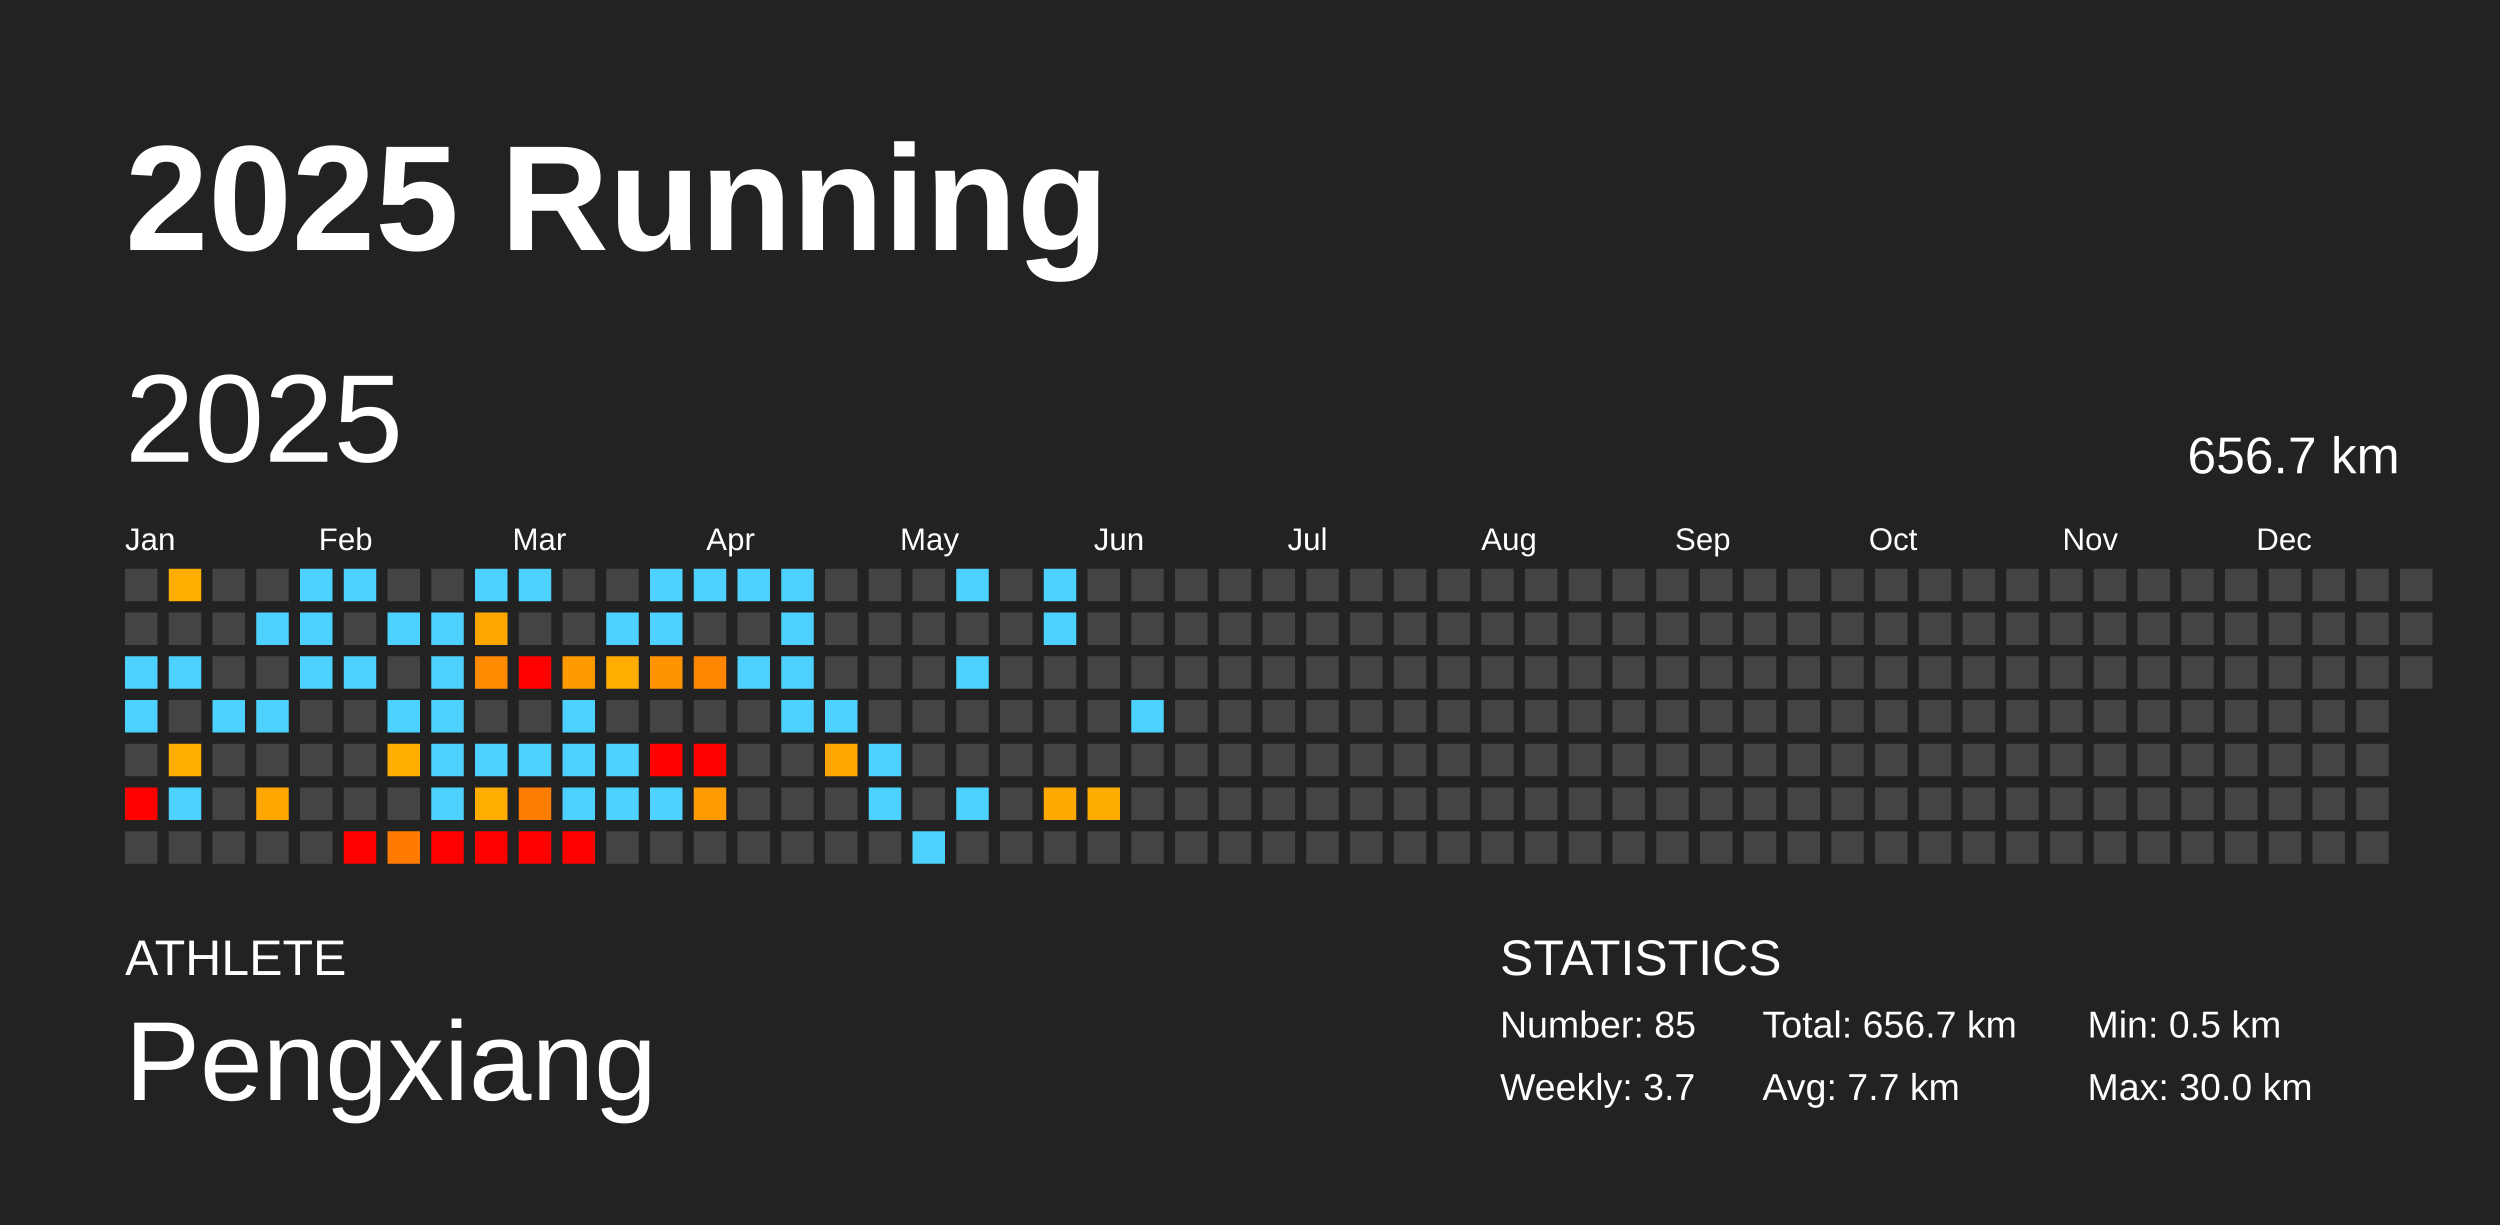
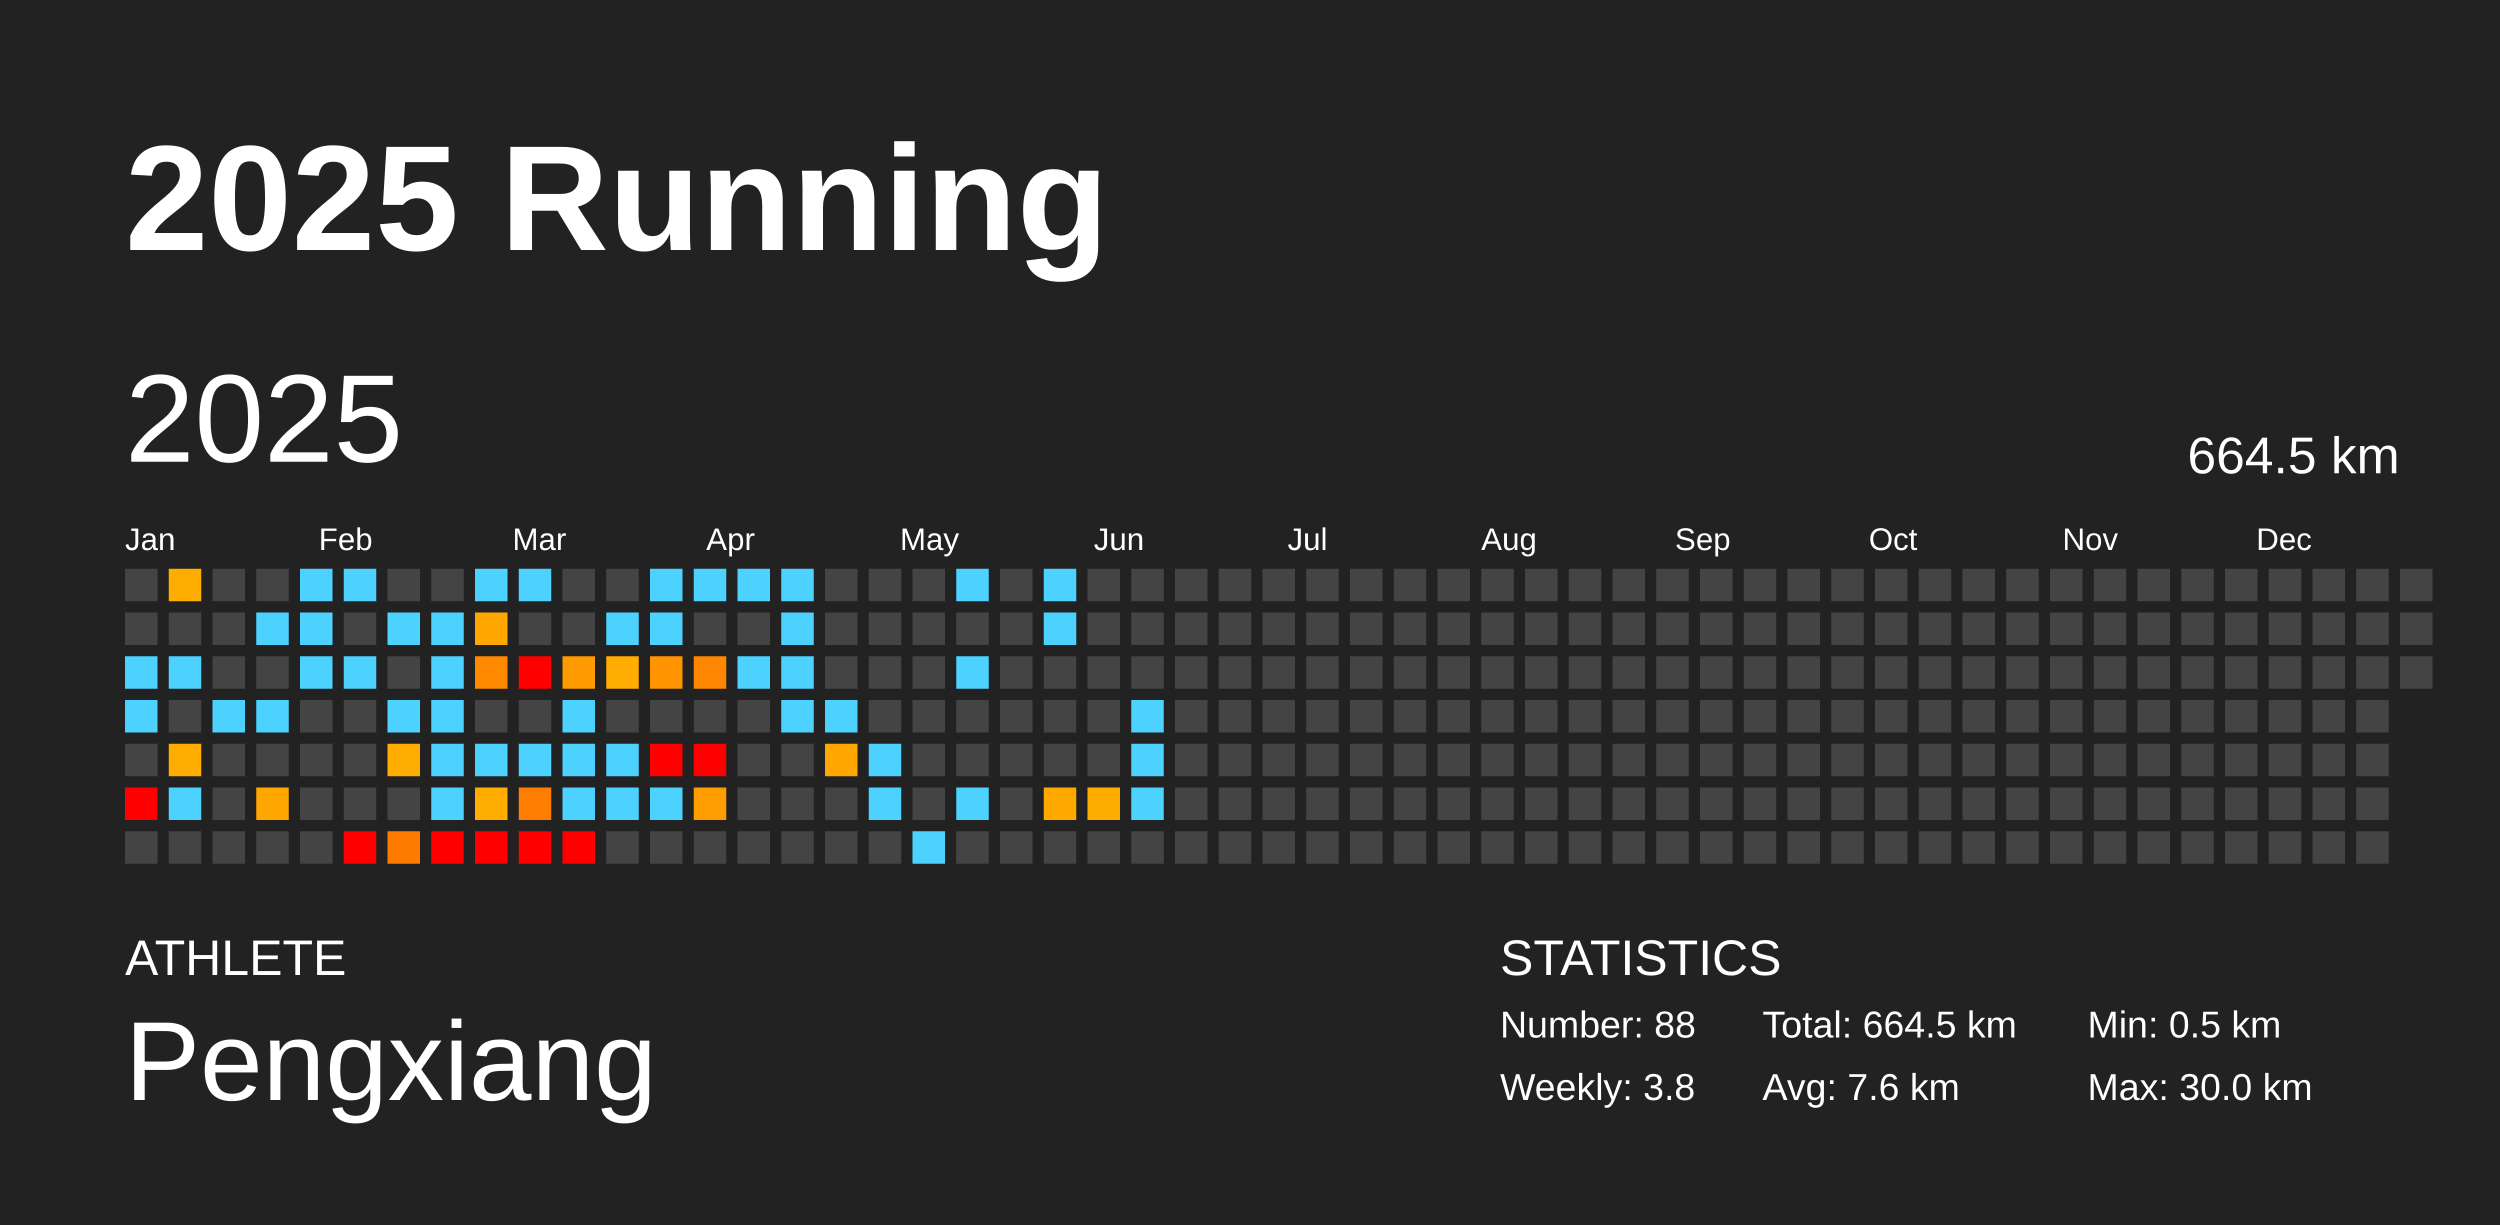
<svg xmlns="http://www.w3.org/2000/svg" baseProfile="full" height="98mm" version="1.1" viewBox="0,0,200,98" width="200mm">
  <defs />
  <rect fill="#222222" height="98" width="200" x="0" y="0" />
  <text fill="#FFFFFF" style="font-size:12px; font-family:Arial; font-weight:bold;" x="10" y="20">2025 Running</text>
  <text fill="#FFFFFF" style="font-size:4px; font-family:Arial" x="10" y="78">ATHLETE</text>
  <text fill="#FFFFFF" style="font-size:9px; font-family:Arial" x="10" y="88">Pengxiang</text>
  <text fill="#FFFFFF" style="font-size:4px; font-family:Arial" x="120" y="78">STATISTICS</text>
-   <text fill="#FFFFFF" style="font-size:3px; font-family:Arial" x="120" y="83">Number: 85</text>
-   <text fill="#FFFFFF" style="font-size:3px; font-family:Arial" x="120" y="88">Weekly: 3.7</text>
-   <text fill="#FFFFFF" style="font-size:3px; font-family:Arial" x="141" y="83">Total: 656.7 km</text>
-   <text fill="#FFFFFF" style="font-size:3px; font-family:Arial" x="141" y="88">Avg: 7.7 km</text>
+   <text fill="#FFFFFF" style="font-size:3px; font-family:Arial" x="120" y="83">Number: 88</text>
+   <text fill="#FFFFFF" style="font-size:3px; font-family:Arial" x="120" y="88">Weekly: 3.8</text>
+   <text fill="#FFFFFF" style="font-size:3px; font-family:Arial" x="141" y="83">Total: 664.5 km</text>
+   <text fill="#FFFFFF" style="font-size:3px; font-family:Arial" x="141" y="88">Avg: 7.6 km</text>
  <text fill="#FFFFFF" style="font-size:3px; font-family:Arial" x="167" y="83">Min: 0.5 km</text>
  <text fill="#FFFFFF" style="font-size:3px; font-family:Arial" x="167" y="88">Max: 30.0 km</text>
  <text dominant-baseline="hanging" fill="#FFFFFF" style="font-size:10.0px; font-family:Arial;" x="10" y="30">2025</text>
-   <text dominant-baseline="hanging" fill="#FFFFFF" style="font-size:4.125px; font-family:Arial;" x="175" y="35">656.7 km</text>
+   <text dominant-baseline="hanging" fill="#FFFFFF" style="font-size:4.125px; font-family:Arial;" x="175" y="35">664.5 km</text>
  <text fill="#FFFFFF" style="font-size:2.5px; font-family:Arial" x="10.0" y="44">Jan</text>
  <text fill="#FFFFFF" style="font-size:2.5px; font-family:Arial" x="25.5" y="44">Feb</text>
  <text fill="#FFFFFF" style="font-size:2.5px; font-family:Arial" x="41.0" y="44">Mar</text>
  <text fill="#FFFFFF" style="font-size:2.5px; font-family:Arial" x="56.5" y="44">Apr</text>
  <text fill="#FFFFFF" style="font-size:2.5px; font-family:Arial" x="72.0" y="44">May</text>
  <text fill="#FFFFFF" style="font-size:2.5px; font-family:Arial" x="87.5" y="44">Jun</text>
  <text fill="#FFFFFF" style="font-size:2.5px; font-family:Arial" x="103.0" y="44">Jul</text>
  <text fill="#FFFFFF" style="font-size:2.5px; font-family:Arial" x="118.5" y="44">Aug</text>
  <text fill="#FFFFFF" style="font-size:2.5px; font-family:Arial" x="134.0" y="44">Sep</text>
  <text fill="#FFFFFF" style="font-size:2.5px; font-family:Arial" x="149.5" y="44">Oct</text>
  <text fill="#FFFFFF" style="font-size:2.5px; font-family:Arial" x="165.0" y="44">Nov</text>
  <text fill="#FFFFFF" style="font-size:2.5px; font-family:Arial" x="180.5" y="44">Dec</text>
  <rect fill="#444444" height="2.6" width="2.6" x="10.0" y="45.5" />
  <rect fill="#444444" height="2.6" width="2.6" x="10.0" y="49.0" />
  <rect fill="#4dd2ff" height="2.6" width="2.6" x="10.0" y="52.5" />
  <rect fill="#4dd2ff" height="2.6" width="2.6" x="10.0" y="56.0" />
  <rect fill="#444444" height="2.6" width="2.6" x="10.0" y="59.5" />
  <rect fill="red" height="2.6" width="2.6" x="10.0" y="63.0" />
  <rect fill="#444444" height="2.6" width="2.6" x="10.0" y="66.5" />
  <rect fill="#ffad00" height="2.6" width="2.6" x="13.5" y="45.5" />
  <rect fill="#444444" height="2.6" width="2.6" x="13.5" y="49.0" />
  <rect fill="#4dd2ff" height="2.6" width="2.6" x="13.5" y="52.5" />
  <rect fill="#444444" height="2.6" width="2.6" x="13.5" y="56.0" />
  <rect fill="#ffad00" height="2.6" width="2.6" x="13.5" y="59.5" />
  <rect fill="#4dd2ff" height="2.6" width="2.6" x="13.5" y="63.0" />
  <rect fill="#444444" height="2.6" width="2.6" x="13.5" y="66.5" />
  <rect fill="#444444" height="2.6" width="2.6" x="17.0" y="45.5" />
  <rect fill="#444444" height="2.6" width="2.6" x="17.0" y="49.0" />
  <rect fill="#444444" height="2.6" width="2.6" x="17.0" y="52.5" />
  <rect fill="#4dd2ff" height="2.6" width="2.6" x="17.0" y="56.0" />
  <rect fill="#444444" height="2.6" width="2.6" x="17.0" y="59.5" />
  <rect fill="#444444" height="2.6" width="2.6" x="17.0" y="63.0" />
  <rect fill="#444444" height="2.6" width="2.6" x="17.0" y="66.5" />
  <rect fill="#444444" height="2.6" width="2.6" x="20.5" y="45.5" />
  <rect fill="#4dd2ff" height="2.6" width="2.6" x="20.5" y="49.0" />
  <rect fill="#444444" height="2.6" width="2.6" x="20.5" y="52.5" />
  <rect fill="#4dd2ff" height="2.6" width="2.6" x="20.5" y="56.0" />
  <rect fill="#444444" height="2.6" width="2.6" x="20.5" y="59.5" />
  <rect fill="#ffa600" height="2.6" width="2.6" x="20.5" y="63.0" />
  <rect fill="#444444" height="2.6" width="2.6" x="20.5" y="66.5" />
  <rect fill="#4dd2ff" height="2.6" width="2.6" x="24.0" y="45.5" />
  <rect fill="#4dd2ff" height="2.6" width="2.6" x="24.0" y="49.0" />
  <rect fill="#4dd2ff" height="2.6" width="2.6" x="24.0" y="52.5" />
  <rect fill="#444444" height="2.6" width="2.6" x="24.0" y="56.0" />
  <rect fill="#444444" height="2.6" width="2.6" x="24.0" y="59.5" />
  <rect fill="#444444" height="2.6" width="2.6" x="24.0" y="63.0" />
  <rect fill="#444444" height="2.6" width="2.6" x="24.0" y="66.5" />
  <rect fill="#4dd2ff" height="2.6" width="2.6" x="27.5" y="45.5" />
  <rect fill="#444444" height="2.6" width="2.6" x="27.5" y="49.0" />
  <rect fill="#4dd2ff" height="2.6" width="2.6" x="27.5" y="52.5" />
  <rect fill="#444444" height="2.6" width="2.6" x="27.5" y="56.0" />
  <rect fill="#444444" height="2.6" width="2.6" x="27.5" y="59.5" />
  <rect fill="#444444" height="2.6" width="2.6" x="27.5" y="63.0" />
  <rect fill="red" height="2.6" width="2.6" x="27.5" y="66.5" />
  <rect fill="#444444" height="2.6" width="2.6" x="31.0" y="45.5" />
  <rect fill="#4dd2ff" height="2.6" width="2.6" x="31.0" y="49.0" />
  <rect fill="#444444" height="2.6" width="2.6" x="31.0" y="52.5" />
  <rect fill="#4dd2ff" height="2.6" width="2.6" x="31.0" y="56.0" />
  <rect fill="#ffad00" height="2.6" width="2.6" x="31.0" y="59.5" />
  <rect fill="#444444" height="2.6" width="2.6" x="31.0" y="63.0" />
  <rect fill="#ff7b00" height="2.6" width="2.6" x="31.0" y="66.5" />
  <rect fill="#444444" height="2.6" width="2.6" x="34.5" y="45.5" />
  <rect fill="#4dd2ff" height="2.6" width="2.6" x="34.5" y="49.0" />
  <rect fill="#4dd2ff" height="2.6" width="2.6" x="34.5" y="52.5" />
  <rect fill="#4dd2ff" height="2.6" width="2.6" x="34.5" y="56.0" />
  <rect fill="#4dd2ff" height="2.6" width="2.6" x="34.5" y="59.5" />
  <rect fill="#4dd2ff" height="2.6" width="2.6" x="34.5" y="63.0" />
  <rect fill="red" height="2.6" width="2.6" x="34.5" y="66.5" />
  <rect fill="#4dd2ff" height="2.6" width="2.6" x="38.0" y="45.5" />
  <rect fill="#ffa700" height="2.6" width="2.6" x="38.0" y="49.0" />
  <rect fill="#ff8a00" height="2.6" width="2.6" x="38.0" y="52.5" />
  <rect fill="#444444" height="2.6" width="2.6" x="38.0" y="56.0" />
  <rect fill="#4dd2ff" height="2.6" width="2.6" x="38.0" y="59.5" />
  <rect fill="#ffad00" height="2.6" width="2.6" x="38.0" y="63.0" />
  <rect fill="red" height="2.6" width="2.6" x="38.0" y="66.5" />
  <rect fill="#4dd2ff" height="2.6" width="2.6" x="41.5" y="45.5" />
  <rect fill="#444444" height="2.6" width="2.6" x="41.5" y="49.0" />
  <rect fill="red" height="2.6" width="2.6" x="41.5" y="52.5" />
  <rect fill="#444444" height="2.6" width="2.6" x="41.5" y="56.0" />
  <rect fill="#4dd2ff" height="2.6" width="2.6" x="41.5" y="59.5" />
  <rect fill="#ff7d00" height="2.6" width="2.6" x="41.5" y="63.0" />
  <rect fill="red" height="2.6" width="2.6" x="41.5" y="66.5" />
  <rect fill="#444444" height="2.6" width="2.6" x="45.0" y="45.5" />
  <rect fill="#444444" height="2.6" width="2.6" x="45.0" y="49.0" />
  <rect fill="#ff9a00" height="2.6" width="2.6" x="45.0" y="52.5" />
  <rect fill="#4dd2ff" height="2.6" width="2.6" x="45.0" y="56.0" />
  <rect fill="#4dd2ff" height="2.6" width="2.6" x="45.0" y="59.5" />
  <rect fill="#4dd2ff" height="2.6" width="2.6" x="45.0" y="63.0" />
  <rect fill="red" height="2.6" width="2.6" x="45.0" y="66.5" />
  <rect fill="#444444" height="2.6" width="2.6" x="48.5" y="45.5" />
  <rect fill="#4dd2ff" height="2.6" width="2.6" x="48.5" y="49.0" />
  <rect fill="#ffad00" height="2.6" width="2.6" x="48.5" y="52.5" />
  <rect fill="#444444" height="2.6" width="2.6" x="48.5" y="56.0" />
  <rect fill="#4dd2ff" height="2.6" width="2.6" x="48.5" y="59.5" />
  <rect fill="#4dd2ff" height="2.6" width="2.6" x="48.5" y="63.0" />
  <rect fill="#444444" height="2.6" width="2.6" x="48.5" y="66.5" />
  <rect fill="#4dd2ff" height="2.6" width="2.6" x="52.0" y="45.5" />
  <rect fill="#4dd2ff" height="2.6" width="2.6" x="52.0" y="49.0" />
  <rect fill="#ff9400" height="2.6" width="2.6" x="52.0" y="52.5" />
  <rect fill="#444444" height="2.6" width="2.6" x="52.0" y="56.0" />
  <rect fill="red" height="2.6" width="2.6" x="52.0" y="59.5" />
  <rect fill="#4dd2ff" height="2.6" width="2.6" x="52.0" y="63.0" />
  <rect fill="#444444" height="2.6" width="2.6" x="52.0" y="66.5" />
  <rect fill="#4dd2ff" height="2.6" width="2.6" x="55.5" y="45.5" />
  <rect fill="#444444" height="2.6" width="2.6" x="55.5" y="49.0" />
  <rect fill="#ff8600" height="2.6" width="2.6" x="55.5" y="52.5" />
  <rect fill="#444444" height="2.6" width="2.6" x="55.5" y="56.0" />
  <rect fill="red" height="2.6" width="2.6" x="55.5" y="59.5" />
  <rect fill="#ff9c00" height="2.6" width="2.6" x="55.5" y="63.0" />
  <rect fill="#444444" height="2.6" width="2.6" x="55.5" y="66.5" />
  <rect fill="#4dd2ff" height="2.6" width="2.6" x="59.0" y="45.5" />
  <rect fill="#444444" height="2.6" width="2.6" x="59.0" y="49.0" />
  <rect fill="#4dd2ff" height="2.6" width="2.6" x="59.0" y="52.5" />
  <rect fill="#444444" height="2.6" width="2.6" x="59.0" y="56.0" />
  <rect fill="#444444" height="2.6" width="2.6" x="59.0" y="59.5" />
  <rect fill="#444444" height="2.6" width="2.6" x="59.0" y="63.0" />
  <rect fill="#444444" height="2.6" width="2.6" x="59.0" y="66.5" />
  <rect fill="#4dd2ff" height="2.6" width="2.6" x="62.5" y="45.5" />
  <rect fill="#4dd2ff" height="2.6" width="2.6" x="62.5" y="49.0" />
  <rect fill="#4dd2ff" height="2.6" width="2.6" x="62.5" y="52.5" />
  <rect fill="#4dd2ff" height="2.6" width="2.6" x="62.5" y="56.0" />
  <rect fill="#444444" height="2.6" width="2.6" x="62.5" y="59.5" />
  <rect fill="#444444" height="2.6" width="2.6" x="62.5" y="63.0" />
  <rect fill="#444444" height="2.6" width="2.6" x="62.5" y="66.5" />
  <rect fill="#444444" height="2.6" width="2.6" x="66.0" y="45.5" />
  <rect fill="#444444" height="2.6" width="2.6" x="66.0" y="49.0" />
  <rect fill="#444444" height="2.6" width="2.6" x="66.0" y="52.5" />
  <rect fill="#4dd2ff" height="2.6" width="2.6" x="66.0" y="56.0" />
  <rect fill="#ffa700" height="2.6" width="2.6" x="66.0" y="59.5" />
  <rect fill="#444444" height="2.6" width="2.6" x="66.0" y="63.0" />
  <rect fill="#444444" height="2.6" width="2.6" x="66.0" y="66.5" />
  <rect fill="#444444" height="2.6" width="2.6" x="69.5" y="45.5" />
  <rect fill="#444444" height="2.6" width="2.6" x="69.5" y="49.0" />
  <rect fill="#444444" height="2.6" width="2.6" x="69.5" y="52.5" />
  <rect fill="#444444" height="2.6" width="2.6" x="69.5" y="56.0" />
  <rect fill="#4dd2ff" height="2.6" width="2.6" x="69.5" y="59.5" />
  <rect fill="#4dd2ff" height="2.6" width="2.6" x="69.5" y="63.0" />
  <rect fill="#444444" height="2.6" width="2.6" x="69.5" y="66.5" />
  <rect fill="#444444" height="2.6" width="2.6" x="73.0" y="45.5" />
  <rect fill="#444444" height="2.6" width="2.6" x="73.0" y="49.0" />
  <rect fill="#444444" height="2.6" width="2.6" x="73.0" y="52.5" />
  <rect fill="#444444" height="2.6" width="2.6" x="73.0" y="56.0" />
  <rect fill="#444444" height="2.6" width="2.6" x="73.0" y="59.5" />
  <rect fill="#444444" height="2.6" width="2.6" x="73.0" y="63.0" />
  <rect fill="#4dd2ff" height="2.6" width="2.6" x="73.0" y="66.5" />
  <rect fill="#4dd2ff" height="2.6" width="2.6" x="76.5" y="45.5" />
  <rect fill="#444444" height="2.6" width="2.6" x="76.5" y="49.0" />
  <rect fill="#4dd2ff" height="2.6" width="2.6" x="76.5" y="52.5" />
  <rect fill="#444444" height="2.6" width="2.6" x="76.5" y="56.0" />
  <rect fill="#444444" height="2.6" width="2.6" x="76.5" y="59.5" />
  <rect fill="#4dd2ff" height="2.6" width="2.6" x="76.5" y="63.0" />
  <rect fill="#444444" height="2.6" width="2.6" x="76.5" y="66.5" />
  <rect fill="#444444" height="2.6" width="2.6" x="80.0" y="45.5" />
  <rect fill="#444444" height="2.6" width="2.6" x="80.0" y="49.0" />
  <rect fill="#444444" height="2.6" width="2.6" x="80.0" y="52.5" />
  <rect fill="#444444" height="2.6" width="2.6" x="80.0" y="56.0" />
  <rect fill="#444444" height="2.6" width="2.6" x="80.0" y="59.5" />
  <rect fill="#444444" height="2.6" width="2.6" x="80.0" y="63.0" />
  <rect fill="#444444" height="2.6" width="2.6" x="80.0" y="66.5" />
  <rect fill="#4dd2ff" height="2.6" width="2.6" x="83.5" y="45.5" />
  <rect fill="#4dd2ff" height="2.6" width="2.6" x="83.5" y="49.0" />
  <rect fill="#444444" height="2.6" width="2.6" x="83.5" y="52.5" />
  <rect fill="#444444" height="2.6" width="2.6" x="83.5" y="56.0" />
  <rect fill="#444444" height="2.6" width="2.6" x="83.5" y="59.5" />
  <rect fill="#ffa900" height="2.6" width="2.6" x="83.5" y="63.0" />
  <rect fill="#444444" height="2.6" width="2.6" x="83.5" y="66.5" />
  <rect fill="#444444" height="2.6" width="2.6" x="87.0" y="45.5" />
  <rect fill="#444444" height="2.6" width="2.6" x="87.0" y="49.0" />
  <rect fill="#444444" height="2.6" width="2.6" x="87.0" y="52.5" />
  <rect fill="#444444" height="2.6" width="2.6" x="87.0" y="56.0" />
  <rect fill="#444444" height="2.6" width="2.6" x="87.0" y="59.5" />
  <rect fill="#ffac00" height="2.6" width="2.6" x="87.0" y="63.0" />
  <rect fill="#444444" height="2.6" width="2.6" x="87.0" y="66.5" />
  <rect fill="#444444" height="2.6" width="2.6" x="90.5" y="45.5" />
  <rect fill="#444444" height="2.6" width="2.6" x="90.5" y="49.0" />
  <rect fill="#444444" height="2.6" width="2.6" x="90.5" y="52.5" />
  <rect fill="#4dd2ff" height="2.6" width="2.6" x="90.5" y="56.0" />
-   <rect fill="#444444" height="2.6" width="2.6" x="90.5" y="59.5" />
-   <rect fill="#444444" height="2.6" width="2.6" x="90.5" y="63.0" />
+   <rect fill="#4dd2ff" height="2.6" width="2.6" x="90.5" y="59.5" />
+   <rect fill="#4dd2ff" height="2.6" width="2.6" x="90.5" y="63.0" />
  <rect fill="#444444" height="2.6" width="2.6" x="90.5" y="66.5" />
  <rect fill="#444444" height="2.6" width="2.6" x="94.0" y="45.5" />
  <rect fill="#444444" height="2.6" width="2.6" x="94.0" y="49.0" />
  <rect fill="#444444" height="2.6" width="2.6" x="94.0" y="52.5" />
  <rect fill="#444444" height="2.6" width="2.6" x="94.0" y="56.0" />
  <rect fill="#444444" height="2.6" width="2.6" x="94.0" y="59.5" />
  <rect fill="#444444" height="2.6" width="2.6" x="94.0" y="63.0" />
  <rect fill="#444444" height="2.6" width="2.6" x="94.0" y="66.5" />
  <rect fill="#444444" height="2.6" width="2.6" x="97.5" y="45.5" />
  <rect fill="#444444" height="2.6" width="2.6" x="97.5" y="49.0" />
  <rect fill="#444444" height="2.6" width="2.6" x="97.5" y="52.5" />
  <rect fill="#444444" height="2.6" width="2.6" x="97.5" y="56.0" />
  <rect fill="#444444" height="2.6" width="2.6" x="97.5" y="59.5" />
  <rect fill="#444444" height="2.6" width="2.6" x="97.5" y="63.0" />
  <rect fill="#444444" height="2.6" width="2.6" x="97.5" y="66.5" />
  <rect fill="#444444" height="2.6" width="2.6" x="101.0" y="45.5" />
  <rect fill="#444444" height="2.6" width="2.6" x="101.0" y="49.0" />
  <rect fill="#444444" height="2.6" width="2.6" x="101.0" y="52.5" />
  <rect fill="#444444" height="2.6" width="2.6" x="101.0" y="56.0" />
  <rect fill="#444444" height="2.6" width="2.6" x="101.0" y="59.5" />
  <rect fill="#444444" height="2.6" width="2.6" x="101.0" y="63.0" />
  <rect fill="#444444" height="2.6" width="2.6" x="101.0" y="66.5" />
  <rect fill="#444444" height="2.6" width="2.6" x="104.5" y="45.5" />
  <rect fill="#444444" height="2.6" width="2.6" x="104.5" y="49.0" />
  <rect fill="#444444" height="2.6" width="2.6" x="104.5" y="52.5" />
  <rect fill="#444444" height="2.6" width="2.6" x="104.5" y="56.0" />
  <rect fill="#444444" height="2.6" width="2.6" x="104.5" y="59.5" />
  <rect fill="#444444" height="2.6" width="2.6" x="104.5" y="63.0" />
  <rect fill="#444444" height="2.6" width="2.6" x="104.5" y="66.5" />
  <rect fill="#444444" height="2.6" width="2.6" x="108.0" y="45.5" />
  <rect fill="#444444" height="2.6" width="2.6" x="108.0" y="49.0" />
  <rect fill="#444444" height="2.6" width="2.6" x="108.0" y="52.5" />
  <rect fill="#444444" height="2.6" width="2.6" x="108.0" y="56.0" />
  <rect fill="#444444" height="2.6" width="2.6" x="108.0" y="59.5" />
  <rect fill="#444444" height="2.6" width="2.6" x="108.0" y="63.0" />
  <rect fill="#444444" height="2.6" width="2.6" x="108.0" y="66.5" />
  <rect fill="#444444" height="2.6" width="2.6" x="111.5" y="45.5" />
  <rect fill="#444444" height="2.6" width="2.6" x="111.5" y="49.0" />
  <rect fill="#444444" height="2.6" width="2.6" x="111.5" y="52.5" />
  <rect fill="#444444" height="2.6" width="2.6" x="111.5" y="56.0" />
  <rect fill="#444444" height="2.6" width="2.6" x="111.5" y="59.5" />
  <rect fill="#444444" height="2.6" width="2.6" x="111.5" y="63.0" />
  <rect fill="#444444" height="2.6" width="2.6" x="111.5" y="66.5" />
  <rect fill="#444444" height="2.6" width="2.6" x="115.0" y="45.5" />
  <rect fill="#444444" height="2.6" width="2.6" x="115.0" y="49.0" />
  <rect fill="#444444" height="2.6" width="2.6" x="115.0" y="52.5" />
  <rect fill="#444444" height="2.6" width="2.6" x="115.0" y="56.0" />
  <rect fill="#444444" height="2.6" width="2.6" x="115.0" y="59.5" />
  <rect fill="#444444" height="2.6" width="2.6" x="115.0" y="63.0" />
  <rect fill="#444444" height="2.6" width="2.6" x="115.0" y="66.5" />
  <rect fill="#444444" height="2.6" width="2.6" x="118.5" y="45.5" />
  <rect fill="#444444" height="2.6" width="2.6" x="118.5" y="49.0" />
  <rect fill="#444444" height="2.6" width="2.6" x="118.5" y="52.5" />
  <rect fill="#444444" height="2.6" width="2.6" x="118.5" y="56.0" />
  <rect fill="#444444" height="2.6" width="2.6" x="118.5" y="59.5" />
  <rect fill="#444444" height="2.6" width="2.6" x="118.5" y="63.0" />
  <rect fill="#444444" height="2.6" width="2.6" x="118.5" y="66.5" />
  <rect fill="#444444" height="2.6" width="2.6" x="122.0" y="45.5" />
  <rect fill="#444444" height="2.6" width="2.6" x="122.0" y="49.0" />
  <rect fill="#444444" height="2.6" width="2.6" x="122.0" y="52.5" />
  <rect fill="#444444" height="2.6" width="2.6" x="122.0" y="56.0" />
  <rect fill="#444444" height="2.6" width="2.6" x="122.0" y="59.5" />
  <rect fill="#444444" height="2.6" width="2.6" x="122.0" y="63.0" />
  <rect fill="#444444" height="2.6" width="2.6" x="122.0" y="66.5" />
  <rect fill="#444444" height="2.6" width="2.6" x="125.5" y="45.5" />
  <rect fill="#444444" height="2.6" width="2.6" x="125.5" y="49.0" />
  <rect fill="#444444" height="2.6" width="2.6" x="125.5" y="52.5" />
  <rect fill="#444444" height="2.6" width="2.6" x="125.5" y="56.0" />
  <rect fill="#444444" height="2.6" width="2.6" x="125.5" y="59.5" />
  <rect fill="#444444" height="2.6" width="2.6" x="125.5" y="63.0" />
  <rect fill="#444444" height="2.6" width="2.6" x="125.5" y="66.5" />
  <rect fill="#444444" height="2.6" width="2.6" x="129.0" y="45.5" />
  <rect fill="#444444" height="2.6" width="2.6" x="129.0" y="49.0" />
  <rect fill="#444444" height="2.6" width="2.6" x="129.0" y="52.5" />
  <rect fill="#444444" height="2.6" width="2.6" x="129.0" y="56.0" />
  <rect fill="#444444" height="2.6" width="2.6" x="129.0" y="59.5" />
  <rect fill="#444444" height="2.6" width="2.6" x="129.0" y="63.0" />
  <rect fill="#444444" height="2.6" width="2.6" x="129.0" y="66.5" />
  <rect fill="#444444" height="2.6" width="2.6" x="132.5" y="45.5" />
  <rect fill="#444444" height="2.6" width="2.6" x="132.5" y="49.0" />
  <rect fill="#444444" height="2.6" width="2.6" x="132.5" y="52.5" />
  <rect fill="#444444" height="2.6" width="2.6" x="132.5" y="56.0" />
  <rect fill="#444444" height="2.6" width="2.6" x="132.5" y="59.5" />
  <rect fill="#444444" height="2.6" width="2.6" x="132.5" y="63.0" />
  <rect fill="#444444" height="2.6" width="2.6" x="132.5" y="66.5" />
  <rect fill="#444444" height="2.6" width="2.6" x="136.0" y="45.5" />
  <rect fill="#444444" height="2.6" width="2.6" x="136.0" y="49.0" />
  <rect fill="#444444" height="2.6" width="2.6" x="136.0" y="52.5" />
  <rect fill="#444444" height="2.6" width="2.6" x="136.0" y="56.0" />
  <rect fill="#444444" height="2.6" width="2.6" x="136.0" y="59.5" />
  <rect fill="#444444" height="2.6" width="2.6" x="136.0" y="63.0" />
  <rect fill="#444444" height="2.6" width="2.6" x="136.0" y="66.5" />
  <rect fill="#444444" height="2.6" width="2.6" x="139.5" y="45.5" />
  <rect fill="#444444" height="2.6" width="2.6" x="139.5" y="49.0" />
  <rect fill="#444444" height="2.6" width="2.6" x="139.5" y="52.5" />
  <rect fill="#444444" height="2.6" width="2.6" x="139.5" y="56.0" />
  <rect fill="#444444" height="2.6" width="2.6" x="139.5" y="59.5" />
  <rect fill="#444444" height="2.6" width="2.6" x="139.5" y="63.0" />
  <rect fill="#444444" height="2.6" width="2.6" x="139.5" y="66.5" />
  <rect fill="#444444" height="2.6" width="2.6" x="143.0" y="45.5" />
  <rect fill="#444444" height="2.6" width="2.6" x="143.0" y="49.0" />
  <rect fill="#444444" height="2.6" width="2.6" x="143.0" y="52.5" />
  <rect fill="#444444" height="2.6" width="2.6" x="143.0" y="56.0" />
  <rect fill="#444444" height="2.6" width="2.6" x="143.0" y="59.5" />
  <rect fill="#444444" height="2.6" width="2.6" x="143.0" y="63.0" />
  <rect fill="#444444" height="2.6" width="2.6" x="143.0" y="66.5" />
  <rect fill="#444444" height="2.6" width="2.6" x="146.5" y="45.5" />
  <rect fill="#444444" height="2.6" width="2.6" x="146.5" y="49.0" />
  <rect fill="#444444" height="2.6" width="2.6" x="146.5" y="52.5" />
  <rect fill="#444444" height="2.6" width="2.6" x="146.5" y="56.0" />
  <rect fill="#444444" height="2.6" width="2.6" x="146.5" y="59.5" />
  <rect fill="#444444" height="2.6" width="2.6" x="146.5" y="63.0" />
  <rect fill="#444444" height="2.6" width="2.6" x="146.5" y="66.5" />
  <rect fill="#444444" height="2.6" width="2.6" x="150.0" y="45.5" />
  <rect fill="#444444" height="2.6" width="2.6" x="150.0" y="49.0" />
  <rect fill="#444444" height="2.6" width="2.6" x="150.0" y="52.5" />
  <rect fill="#444444" height="2.6" width="2.6" x="150.0" y="56.0" />
  <rect fill="#444444" height="2.6" width="2.6" x="150.0" y="59.5" />
  <rect fill="#444444" height="2.6" width="2.6" x="150.0" y="63.0" />
  <rect fill="#444444" height="2.6" width="2.6" x="150.0" y="66.5" />
  <rect fill="#444444" height="2.6" width="2.6" x="153.5" y="45.5" />
  <rect fill="#444444" height="2.6" width="2.6" x="153.5" y="49.0" />
  <rect fill="#444444" height="2.6" width="2.6" x="153.5" y="52.5" />
  <rect fill="#444444" height="2.6" width="2.6" x="153.5" y="56.0" />
  <rect fill="#444444" height="2.6" width="2.6" x="153.5" y="59.5" />
  <rect fill="#444444" height="2.6" width="2.6" x="153.5" y="63.0" />
  <rect fill="#444444" height="2.6" width="2.6" x="153.5" y="66.5" />
  <rect fill="#444444" height="2.6" width="2.6" x="157.0" y="45.5" />
  <rect fill="#444444" height="2.6" width="2.6" x="157.0" y="49.0" />
  <rect fill="#444444" height="2.6" width="2.6" x="157.0" y="52.5" />
  <rect fill="#444444" height="2.6" width="2.6" x="157.0" y="56.0" />
  <rect fill="#444444" height="2.6" width="2.6" x="157.0" y="59.5" />
  <rect fill="#444444" height="2.6" width="2.6" x="157.0" y="63.0" />
  <rect fill="#444444" height="2.6" width="2.6" x="157.0" y="66.5" />
  <rect fill="#444444" height="2.6" width="2.6" x="160.5" y="45.5" />
  <rect fill="#444444" height="2.6" width="2.6" x="160.5" y="49.0" />
  <rect fill="#444444" height="2.6" width="2.6" x="160.5" y="52.5" />
  <rect fill="#444444" height="2.6" width="2.6" x="160.5" y="56.0" />
  <rect fill="#444444" height="2.6" width="2.6" x="160.5" y="59.5" />
  <rect fill="#444444" height="2.6" width="2.6" x="160.5" y="63.0" />
  <rect fill="#444444" height="2.6" width="2.6" x="160.5" y="66.5" />
  <rect fill="#444444" height="2.6" width="2.6" x="164.0" y="45.5" />
  <rect fill="#444444" height="2.6" width="2.6" x="164.0" y="49.0" />
  <rect fill="#444444" height="2.6" width="2.6" x="164.0" y="52.5" />
  <rect fill="#444444" height="2.6" width="2.6" x="164.0" y="56.0" />
  <rect fill="#444444" height="2.6" width="2.6" x="164.0" y="59.5" />
  <rect fill="#444444" height="2.6" width="2.6" x="164.0" y="63.0" />
  <rect fill="#444444" height="2.6" width="2.6" x="164.0" y="66.5" />
  <rect fill="#444444" height="2.6" width="2.6" x="167.5" y="45.5" />
  <rect fill="#444444" height="2.6" width="2.6" x="167.5" y="49.0" />
  <rect fill="#444444" height="2.6" width="2.6" x="167.5" y="52.5" />
  <rect fill="#444444" height="2.6" width="2.6" x="167.5" y="56.0" />
  <rect fill="#444444" height="2.6" width="2.6" x="167.5" y="59.5" />
  <rect fill="#444444" height="2.6" width="2.6" x="167.5" y="63.0" />
  <rect fill="#444444" height="2.6" width="2.6" x="167.5" y="66.5" />
  <rect fill="#444444" height="2.6" width="2.6" x="171.0" y="45.5" />
  <rect fill="#444444" height="2.6" width="2.6" x="171.0" y="49.0" />
  <rect fill="#444444" height="2.6" width="2.6" x="171.0" y="52.5" />
  <rect fill="#444444" height="2.6" width="2.6" x="171.0" y="56.0" />
  <rect fill="#444444" height="2.6" width="2.6" x="171.0" y="59.5" />
  <rect fill="#444444" height="2.6" width="2.6" x="171.0" y="63.0" />
  <rect fill="#444444" height="2.6" width="2.6" x="171.0" y="66.5" />
  <rect fill="#444444" height="2.6" width="2.6" x="174.5" y="45.5" />
  <rect fill="#444444" height="2.6" width="2.6" x="174.5" y="49.0" />
  <rect fill="#444444" height="2.6" width="2.6" x="174.5" y="52.5" />
  <rect fill="#444444" height="2.6" width="2.6" x="174.5" y="56.0" />
  <rect fill="#444444" height="2.6" width="2.6" x="174.5" y="59.5" />
  <rect fill="#444444" height="2.6" width="2.6" x="174.5" y="63.0" />
  <rect fill="#444444" height="2.6" width="2.6" x="174.5" y="66.5" />
  <rect fill="#444444" height="2.6" width="2.6" x="178.0" y="45.5" />
  <rect fill="#444444" height="2.6" width="2.6" x="178.0" y="49.0" />
  <rect fill="#444444" height="2.6" width="2.6" x="178.0" y="52.5" />
  <rect fill="#444444" height="2.6" width="2.6" x="178.0" y="56.0" />
  <rect fill="#444444" height="2.6" width="2.6" x="178.0" y="59.5" />
  <rect fill="#444444" height="2.6" width="2.6" x="178.0" y="63.0" />
  <rect fill="#444444" height="2.6" width="2.6" x="178.0" y="66.5" />
  <rect fill="#444444" height="2.6" width="2.6" x="181.5" y="45.5" />
  <rect fill="#444444" height="2.6" width="2.6" x="181.5" y="49.0" />
  <rect fill="#444444" height="2.6" width="2.6" x="181.5" y="52.5" />
  <rect fill="#444444" height="2.6" width="2.6" x="181.5" y="56.0" />
  <rect fill="#444444" height="2.6" width="2.6" x="181.5" y="59.5" />
  <rect fill="#444444" height="2.6" width="2.6" x="181.5" y="63.0" />
  <rect fill="#444444" height="2.6" width="2.6" x="181.5" y="66.5" />
  <rect fill="#444444" height="2.6" width="2.6" x="185.0" y="45.5" />
  <rect fill="#444444" height="2.6" width="2.6" x="185.0" y="49.0" />
  <rect fill="#444444" height="2.6" width="2.6" x="185.0" y="52.5" />
  <rect fill="#444444" height="2.6" width="2.6" x="185.0" y="56.0" />
  <rect fill="#444444" height="2.6" width="2.6" x="185.0" y="59.5" />
  <rect fill="#444444" height="2.6" width="2.6" x="185.0" y="63.0" />
  <rect fill="#444444" height="2.6" width="2.6" x="185.0" y="66.5" />
  <rect fill="#444444" height="2.6" width="2.6" x="188.5" y="45.5" />
  <rect fill="#444444" height="2.6" width="2.6" x="188.5" y="49.0" />
  <rect fill="#444444" height="2.6" width="2.6" x="188.5" y="52.5" />
  <rect fill="#444444" height="2.6" width="2.6" x="188.5" y="56.0" />
  <rect fill="#444444" height="2.6" width="2.6" x="188.5" y="59.5" />
  <rect fill="#444444" height="2.6" width="2.6" x="188.5" y="63.0" />
  <rect fill="#444444" height="2.6" width="2.6" x="188.5" y="66.5" />
  <rect fill="#444444" height="2.6" width="2.6" x="192.0" y="45.5" />
  <rect fill="#444444" height="2.6" width="2.6" x="192.0" y="49.0" />
  <rect fill="#444444" height="2.6" width="2.6" x="192.0" y="52.5" />
</svg>
